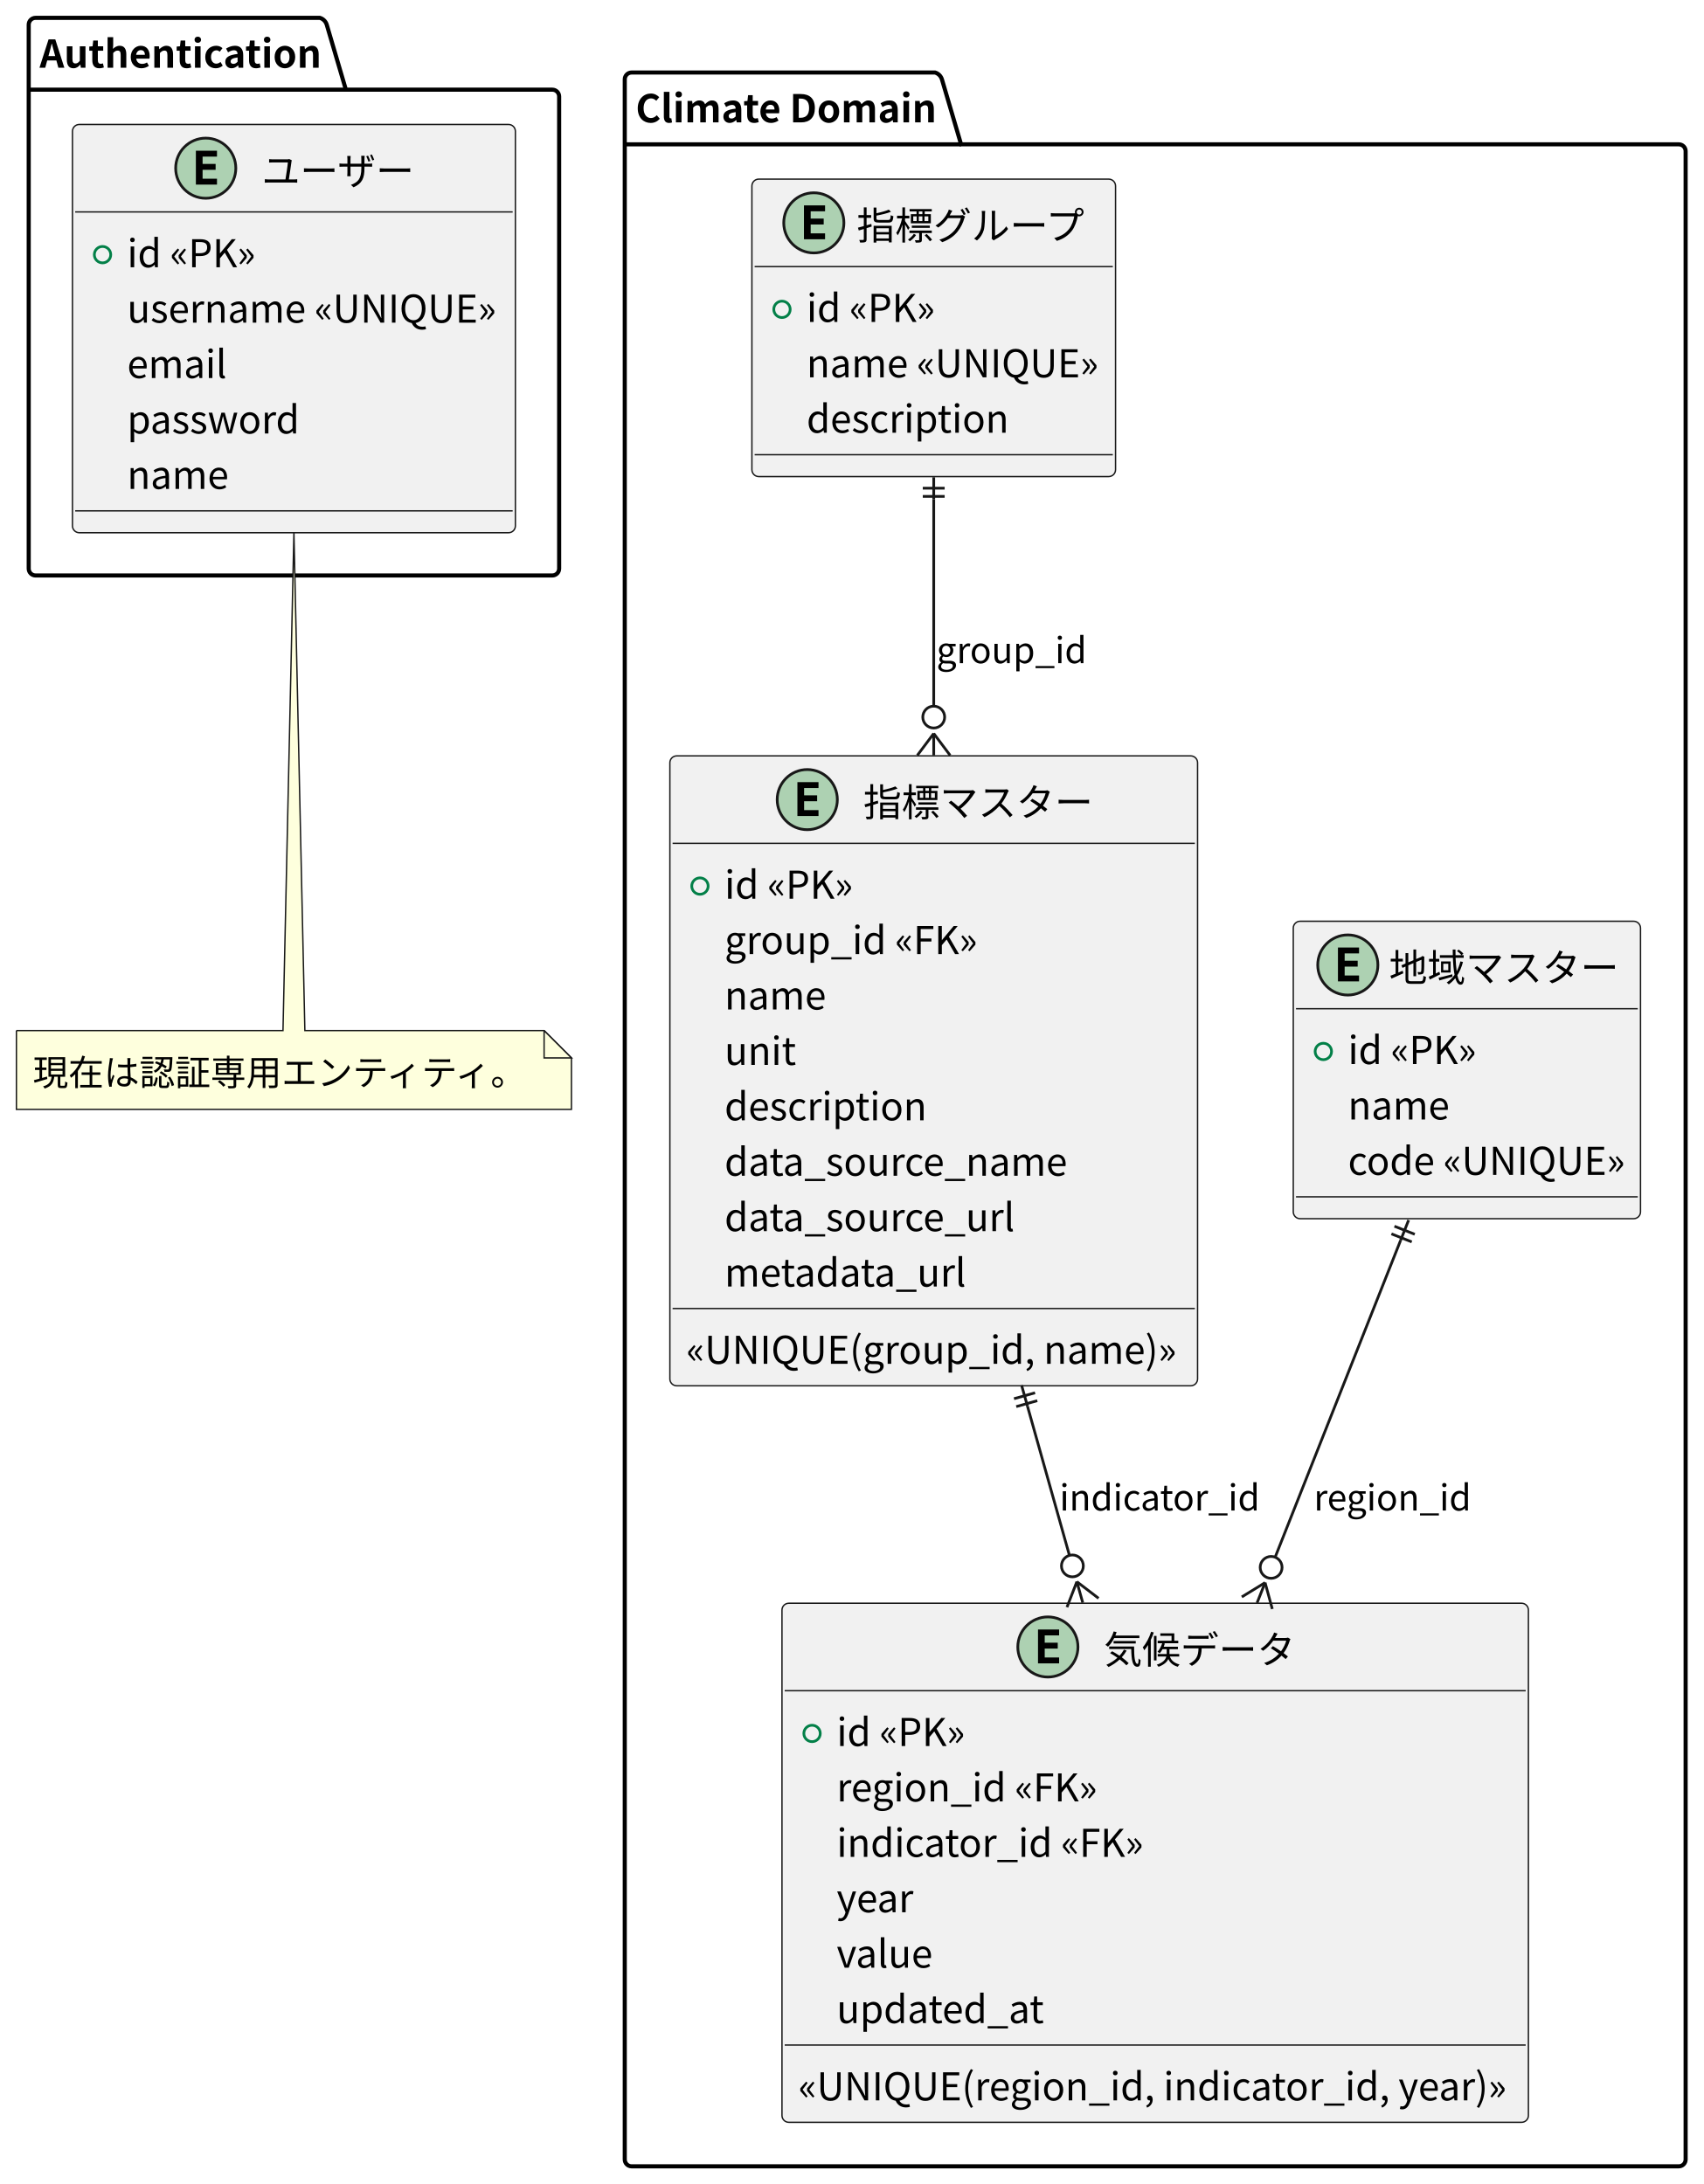
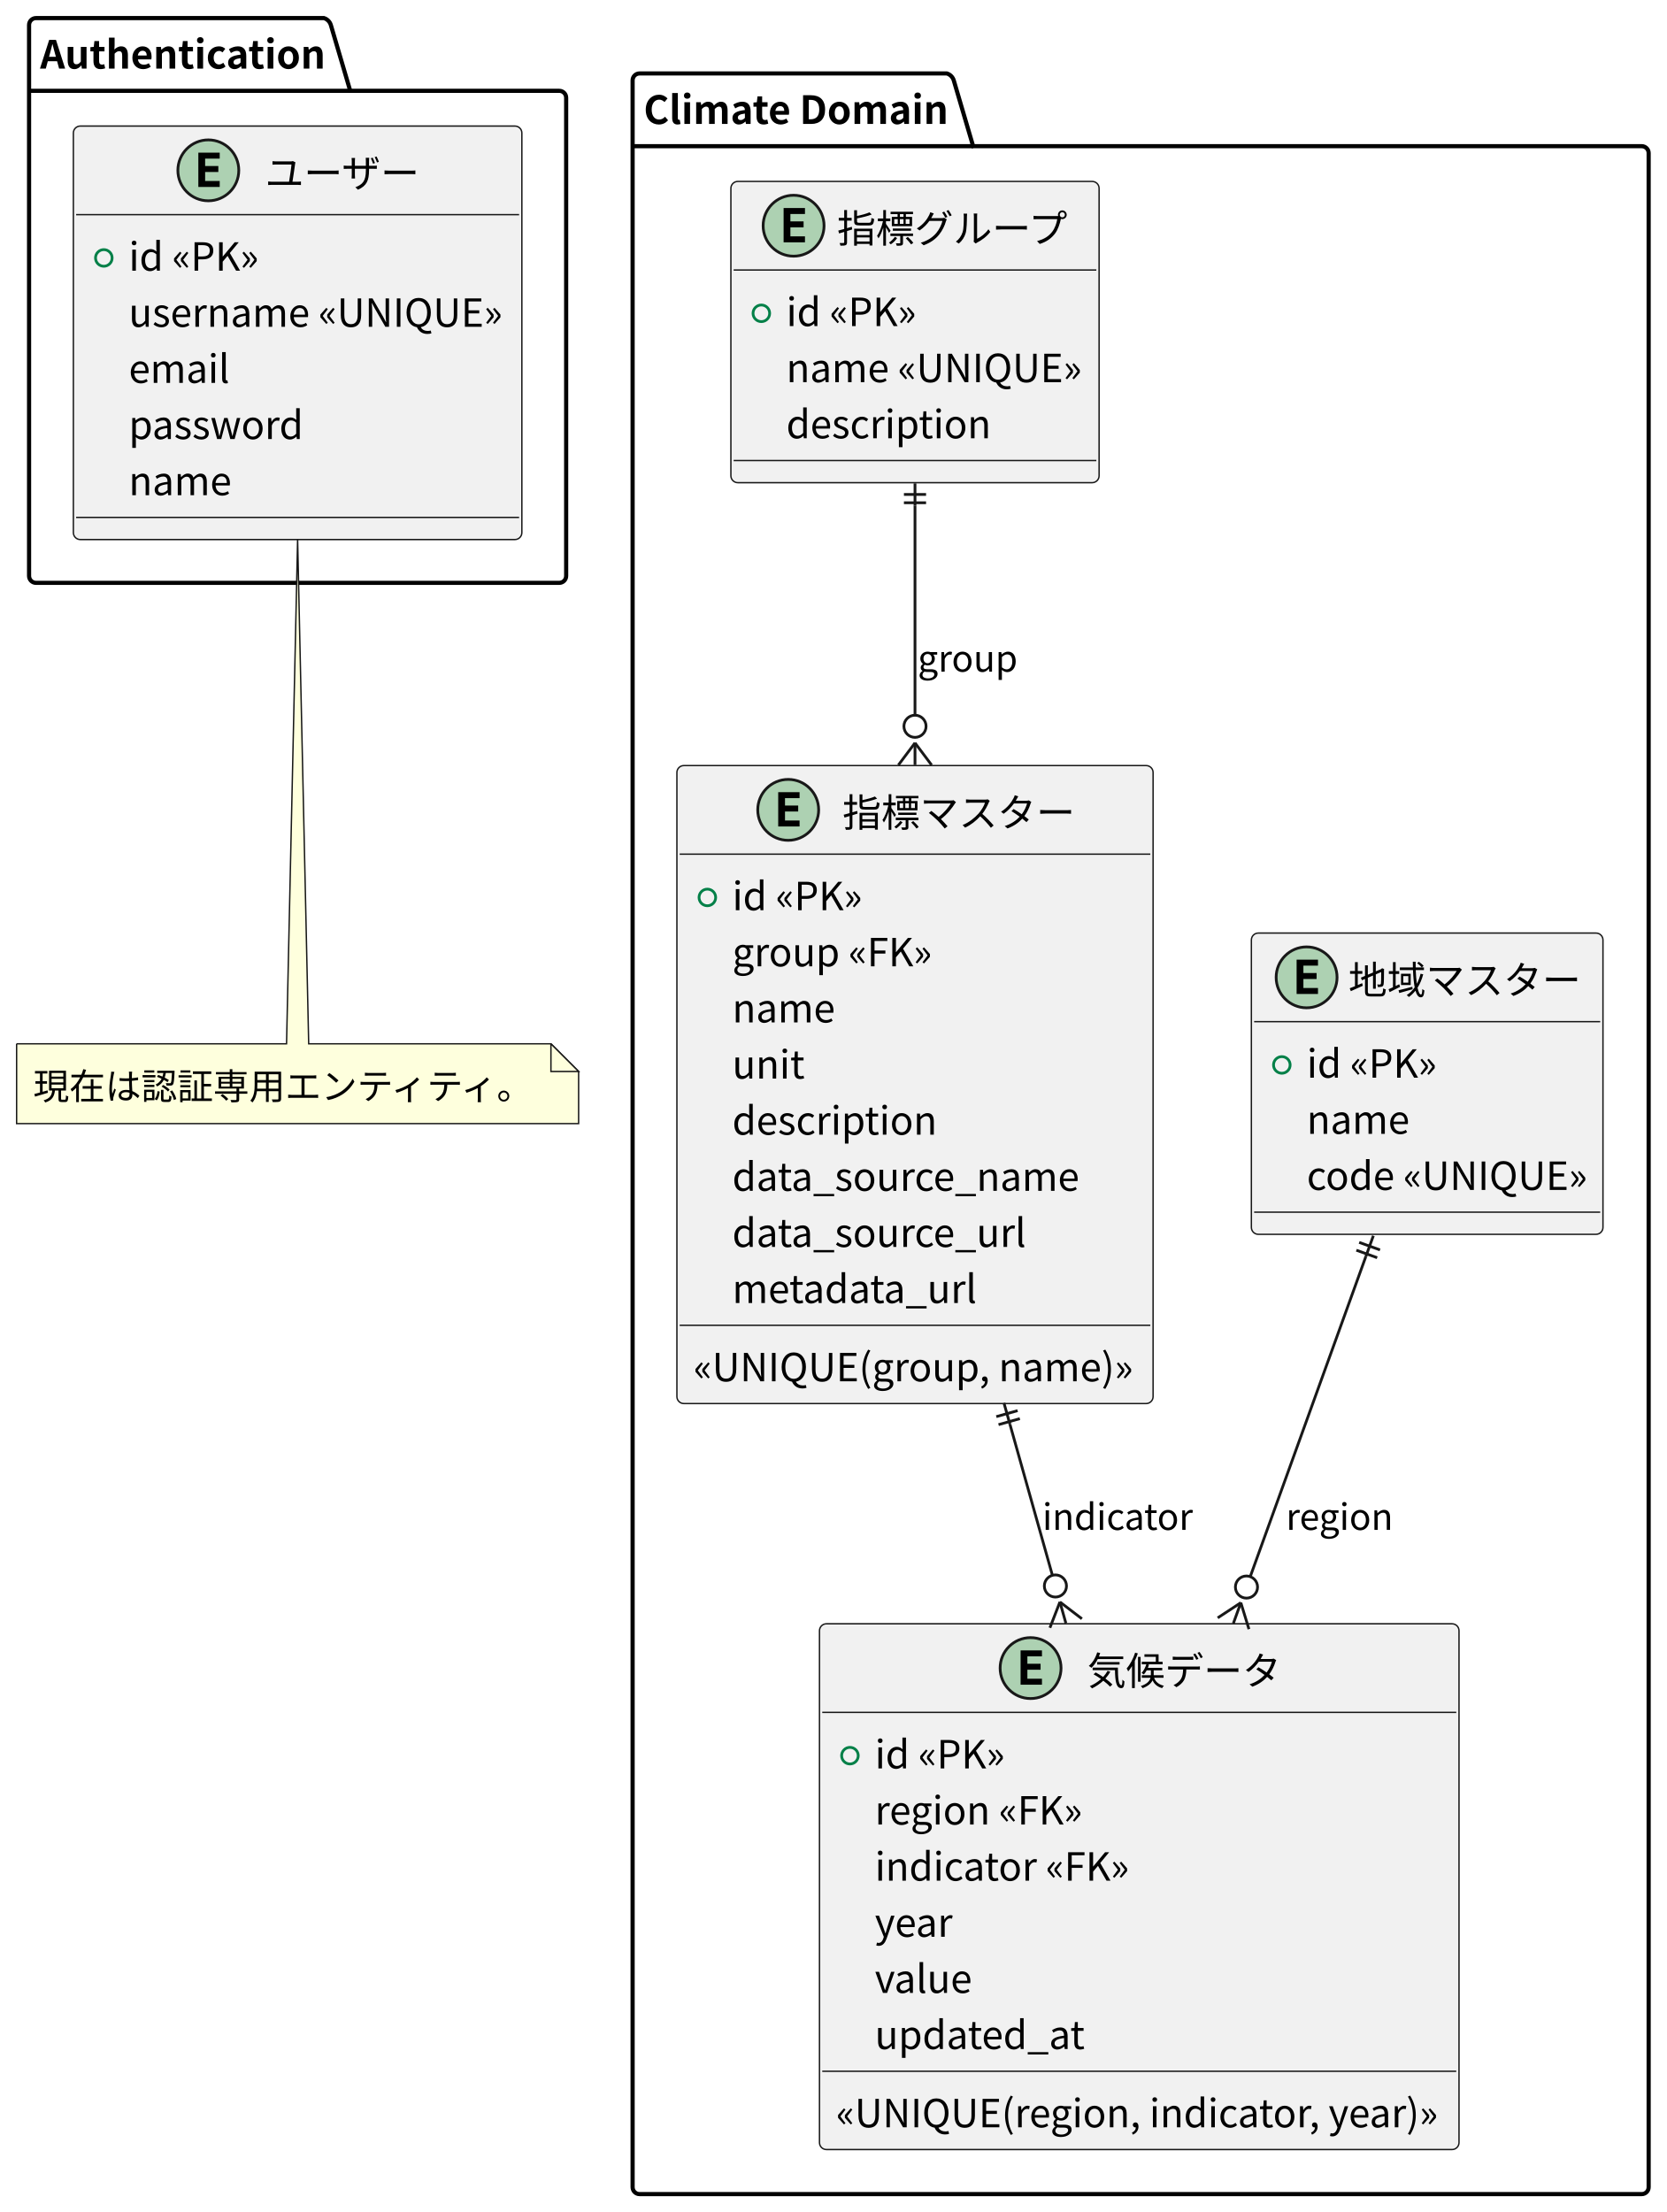
- <svg xmlns="http://www.w3.org/2000/svg" contentStyleType="text/css" height="799px" preserveAspectRatio="none" style="width:623px;height:799px;background:#FFFFFF;" version="1.1" viewBox="0 0 623 799" width="623px" zoomAndPan="magnify">
+ <svg xmlns="http://www.w3.org/2000/svg" contentStyleType="text/css" height="799px" preserveAspectRatio="none" style="width:602px;height:799px;background:#FFFFFF;" version="1.1" viewBox="0 0 602 799" width="602px" zoomAndPan="magnify">
  <defs />
  <g>
    <g id="cluster_Authentication">
      <path d="M13,6.532 L117,6.532 A3.75,3.75 0 0 1 119.5,9.032 L126.5,32.804 L202,32.804 A2.5,2.5 0 0 1 204.5,35.304 L204.5,208.032 A2.5,2.5 0 0 1 202,210.532 L13,210.532 A2.5,2.5 0 0 1 10.5,208.032 L10.5,9.032 A2.5,2.5 0 0 1 13,6.532 " fill="none" style="stroke:#000000;stroke-width:1.5;" />
      <line style="stroke:#000000;stroke-width:1.5;" x1="10.5" x2="126.5" y1="32.804" y2="32.804" />
      <text fill="#000000" font-family="Noto Sans CJK JP" font-size="14" font-weight="bold" lengthAdjust="spacing" textLength="103" x="14.5" y="24.772">Authentication</text>
    </g>
    <g id="cluster_Climate Domain">
-       <path d="M231,26.532 L342,26.532 A3.75,3.75 0 0 1 344.5,29.032 L351.5,52.804 L614,52.804 A2.5,2.5 0 0 1 616.5,55.304 L616.5,790.032 A2.5,2.5 0 0 1 614,792.532 L231,792.532 A2.5,2.5 0 0 1 228.5,790.032 L228.5,29.032 A2.5,2.5 0 0 1 231,26.532 " fill="none" style="stroke:#000000;stroke-width:1.5;" />
+       <path d="M231,26.532 L342,26.532 A3.75,3.75 0 0 1 344.5,29.032 L351.5,52.804 L593,52.804 A2.5,2.5 0 0 1 595.5,55.304 L595.5,790.032 A2.5,2.5 0 0 1 593,792.532 L231,792.532 A2.5,2.5 0 0 1 228.5,790.032 L228.5,29.032 A2.5,2.5 0 0 1 231,26.532 " fill="none" style="stroke:#000000;stroke-width:1.5;" />
      <line style="stroke:#000000;stroke-width:1.5;" x1="228.5" x2="351.5" y1="52.804" y2="52.804" />
      <text fill="#000000" font-family="Noto Sans CJK JP" font-size="14" font-weight="bold" lengthAdjust="spacing" textLength="110" x="232.5" y="44.772">Climate Domain</text>
    </g>
    <g id="elem_User">
      <rect codeLine="4" fill="#F1F1F1" height="149.36" id="User" rx="2.5" ry="2.5" style="stroke:#181818;stroke-width:0.5;" width="162" x="26.5" y="45.532" />
      <ellipse cx="75.25" cy="61.532" fill="#ADD1B2" rx="11" ry="11" style="stroke:#181818;stroke-width:1.0;" />
      <path d="M79.359,67.532 L71.641,67.532 L71.641,55.141 L79.359,55.141 L79.359,57.298 L74.094,57.298 L74.094,59.969 L78.859,59.969 L78.859,62.126 L74.094,62.126 L74.094,65.376 L79.359,65.376 L79.359,67.532 Z " fill="#000000" />
      <text fill="#000000" font-family="Noto Sans CJK JP" font-size="14" lengthAdjust="spacing" textLength="56" x="95.75" y="67.636">ユーザー</text>
      <line style="stroke:#181818;stroke-width:0.5;" x1="27.5" x2="187.5" y1="77.532" y2="77.532" />
      <ellipse cx="37.5" cy="93.168" fill="none" rx="3" ry="3" style="stroke:#038048;stroke-width:1.0;" />
      <text fill="#000000" font-family="Noto Sans CJK JP" font-size="14" lengthAdjust="spacing" textLength="48" x="46.5" y="97.772">id «PK»</text>
      <text fill="#000000" font-family="Noto Sans CJK JP" font-size="14" lengthAdjust="spacing" textLength="136" x="46.5" y="118.044">username «UNIQUE»</text>
      <text fill="#000000" font-family="Noto Sans CJK JP" font-size="14" lengthAdjust="spacing" textLength="37" x="46.5" y="138.316">email</text>
      <text fill="#000000" font-family="Noto Sans CJK JP" font-size="14" lengthAdjust="spacing" textLength="64" x="46.5" y="158.588">password</text>
      <text fill="#000000" font-family="Noto Sans CJK JP" font-size="14" lengthAdjust="spacing" textLength="38" x="46.5" y="178.86">name</text>
      <line style="stroke:#181818;stroke-width:0.5;" x1="27.5" x2="187.5" y1="186.892" y2="186.892" />
    </g>
    <g id="elem_Region">
-       <rect codeLine="15" fill="#F1F1F1" height="108.816" id="Region" rx="2.5" ry="2.5" style="stroke:#181818;stroke-width:0.5;" width="127" x="473" y="337.032" />
-       <ellipse cx="492.95" cy="353.032" fill="#ADD1B2" rx="11" ry="11" style="stroke:#181818;stroke-width:1.0;" />
-       <path d="M497.059,359.032 L489.341,359.032 L489.341,346.641 L497.059,346.641 L497.059,348.798 L491.794,348.798 L491.794,351.469 L496.559,351.469 L496.559,353.626 L491.794,353.626 L491.794,356.876 L497.059,356.876 L497.059,359.032 Z " fill="#000000" />
-       <text fill="#000000" font-family="Noto Sans CJK JP" font-size="14" lengthAdjust="spacing" textLength="84" x="508.05" y="359.136">地域マスター</text>
-       <line style="stroke:#181818;stroke-width:0.5;" x1="474" x2="599" y1="369.032" y2="369.032" />
-       <ellipse cx="484" cy="384.668" fill="none" rx="3" ry="3" style="stroke:#038048;stroke-width:1.0;" />
-       <text fill="#000000" font-family="Noto Sans CJK JP" font-size="14" lengthAdjust="spacing" textLength="48" x="493" y="389.272">id «PK»</text>
-       <text fill="#000000" font-family="Noto Sans CJK JP" font-size="14" lengthAdjust="spacing" textLength="38" x="493" y="409.544">name</text>
-       <text fill="#000000" font-family="Noto Sans CJK JP" font-size="14" lengthAdjust="spacing" textLength="101" x="493" y="429.816">code «UNIQUE»</text>
-       <line style="stroke:#181818;stroke-width:0.5;" x1="474" x2="599" y1="437.848" y2="437.848" />
+       <rect codeLine="15" fill="#F1F1F1" height="108.816" id="Region" rx="2.5" ry="2.5" style="stroke:#181818;stroke-width:0.5;" width="127" x="452" y="337.032" />
+       <ellipse cx="471.95" cy="353.032" fill="#ADD1B2" rx="11" ry="11" style="stroke:#181818;stroke-width:1.0;" />
+       <path d="M476.059,359.032 L468.341,359.032 L468.341,346.641 L476.059,346.641 L476.059,348.798 L470.794,348.798 L470.794,351.469 L475.559,351.469 L475.559,353.626 L470.794,353.626 L470.794,356.876 L476.059,356.876 L476.059,359.032 Z " fill="#000000" />
+       <text fill="#000000" font-family="Noto Sans CJK JP" font-size="14" lengthAdjust="spacing" textLength="84" x="487.05" y="359.136">地域マスター</text>
+       <line style="stroke:#181818;stroke-width:0.5;" x1="453" x2="578" y1="369.032" y2="369.032" />
+       <ellipse cx="463" cy="384.668" fill="none" rx="3" ry="3" style="stroke:#038048;stroke-width:1.0;" />
+       <text fill="#000000" font-family="Noto Sans CJK JP" font-size="14" lengthAdjust="spacing" textLength="48" x="472" y="389.272">id «PK»</text>
+       <text fill="#000000" font-family="Noto Sans CJK JP" font-size="14" lengthAdjust="spacing" textLength="38" x="472" y="409.544">name</text>
+       <text fill="#000000" font-family="Noto Sans CJK JP" font-size="14" lengthAdjust="spacing" textLength="101" x="472" y="429.816">code «UNIQUE»</text>
+       <line style="stroke:#181818;stroke-width:0.5;" x1="453" x2="578" y1="437.848" y2="437.848" />
    </g>
    <g id="elem_IndicatorGroup">
-       <rect codeLine="21" fill="#F1F1F1" height="108.816" id="IndicatorGroup" rx="2.5" ry="2.5" style="stroke:#181818;stroke-width:0.5;" width="133" x="275" y="65.532" />
-       <ellipse cx="297.65" cy="81.532" fill="#ADD1B2" rx="11" ry="11" style="stroke:#181818;stroke-width:1.0;" />
-       <path d="M301.759,87.532 L294.041,87.532 L294.041,75.141 L301.759,75.141 L301.759,77.298 L296.494,77.298 L296.494,79.969 L301.259,79.969 L301.259,82.126 L296.494,82.126 L296.494,85.376 L301.759,85.376 L301.759,87.532 Z " fill="#000000" />
-       <text fill="#000000" font-family="Noto Sans CJK JP" font-size="14" lengthAdjust="spacing" textLength="84" x="313.35" y="87.636">指標グループ</text>
-       <line style="stroke:#181818;stroke-width:0.5;" x1="276" x2="407" y1="97.532" y2="97.532" />
-       <ellipse cx="286" cy="113.168" fill="none" rx="3" ry="3" style="stroke:#038048;stroke-width:1.0;" />
-       <text fill="#000000" font-family="Noto Sans CJK JP" font-size="14" lengthAdjust="spacing" textLength="48" x="295" y="117.772">id «PK»</text>
-       <text fill="#000000" font-family="Noto Sans CJK JP" font-size="14" lengthAdjust="spacing" textLength="107" x="295" y="138.044">name «UNIQUE»</text>
-       <text fill="#000000" font-family="Noto Sans CJK JP" font-size="14" lengthAdjust="spacing" textLength="75" x="295" y="158.316">description</text>
-       <line style="stroke:#181818;stroke-width:0.5;" x1="276" x2="407" y1="166.348" y2="166.348" />
+       <rect codeLine="21" fill="#F1F1F1" height="108.816" id="IndicatorGroup" rx="2.5" ry="2.5" style="stroke:#181818;stroke-width:0.5;" width="133" x="264" y="65.532" />
+       <ellipse cx="286.65" cy="81.532" fill="#ADD1B2" rx="11" ry="11" style="stroke:#181818;stroke-width:1.0;" />
+       <path d="M290.759,87.532 L283.041,87.532 L283.041,75.141 L290.759,75.141 L290.759,77.298 L285.494,77.298 L285.494,79.969 L290.259,79.969 L290.259,82.126 L285.494,82.126 L285.494,85.376 L290.759,85.376 L290.759,87.532 Z " fill="#000000" />
+       <text fill="#000000" font-family="Noto Sans CJK JP" font-size="14" lengthAdjust="spacing" textLength="84" x="302.35" y="87.636">指標グループ</text>
+       <line style="stroke:#181818;stroke-width:0.5;" x1="265" x2="396" y1="97.532" y2="97.532" />
+       <ellipse cx="275" cy="113.168" fill="none" rx="3" ry="3" style="stroke:#038048;stroke-width:1.0;" />
+       <text fill="#000000" font-family="Noto Sans CJK JP" font-size="14" lengthAdjust="spacing" textLength="48" x="284" y="117.772">id «PK»</text>
+       <text fill="#000000" font-family="Noto Sans CJK JP" font-size="14" lengthAdjust="spacing" textLength="107" x="284" y="138.044">name «UNIQUE»</text>
+       <text fill="#000000" font-family="Noto Sans CJK JP" font-size="14" lengthAdjust="spacing" textLength="75" x="284" y="158.316">description</text>
+       <line style="stroke:#181818;stroke-width:0.5;" x1="265" x2="396" y1="166.348" y2="166.348" />
    </g>
    <g id="elem_Indicator">
-       <rect codeLine="27" fill="#F1F1F1" height="230.447" id="Indicator" rx="2.5" ry="2.5" style="stroke:#181818;stroke-width:0.5;" width="193" x="245" y="276.532" />
-       <ellipse cx="295.25" cy="292.532" fill="#ADD1B2" rx="11" ry="11" style="stroke:#181818;stroke-width:1.0;" />
-       <path d="M299.359,298.532 L291.641,298.532 L291.641,286.141 L299.359,286.141 L299.359,288.298 L294.094,288.298 L294.094,290.969 L298.859,290.969 L298.859,293.126 L294.094,293.126 L294.094,296.376 L299.359,296.376 L299.359,298.532 Z " fill="#000000" />
-       <text fill="#000000" font-family="Noto Sans CJK JP" font-size="14" lengthAdjust="spacing" textLength="84" x="315.75" y="298.636">指標マスター</text>
-       <line style="stroke:#181818;stroke-width:0.5;" x1="246" x2="437" y1="308.532" y2="308.532" />
-       <ellipse cx="256" cy="324.168" fill="none" rx="3" ry="3" style="stroke:#038048;stroke-width:1.0;" />
-       <text fill="#000000" font-family="Noto Sans CJK JP" font-size="14" lengthAdjust="spacing" textLength="48" x="265" y="328.772">id «PK»</text>
-       <text fill="#000000" font-family="Noto Sans CJK JP" font-size="14" lengthAdjust="spacing" textLength="94" x="265" y="349.044">group_id «FK»</text>
-       <text fill="#000000" font-family="Noto Sans CJK JP" font-size="14" lengthAdjust="spacing" textLength="38" x="265" y="369.316">name</text>
-       <text fill="#000000" font-family="Noto Sans CJK JP" font-size="14" lengthAdjust="spacing" textLength="27" x="265" y="389.588">unit</text>
-       <text fill="#000000" font-family="Noto Sans CJK JP" font-size="14" lengthAdjust="spacing" textLength="75" x="265" y="409.86">description</text>
-       <text fill="#000000" font-family="Noto Sans CJK JP" font-size="14" lengthAdjust="spacing" textLength="128" x="265" y="430.132">data_source_name</text>
-       <text fill="#000000" font-family="Noto Sans CJK JP" font-size="14" lengthAdjust="spacing" textLength="108" x="265" y="450.403">data_source_url</text>
-       <text fill="#000000" font-family="Noto Sans CJK JP" font-size="14" lengthAdjust="spacing" textLength="90" x="265" y="470.675">metadata_url</text>
-       <line style="stroke:#181818;stroke-width:0.5;" x1="246" x2="437" y1="478.707" y2="478.707" />
-       <text fill="#000000" font-family="Noto Sans CJK JP" font-size="14" lengthAdjust="spacing" textLength="181" x="251" y="498.947">«UNIQUE(group_id, name)»</text>
+       <rect codeLine="27" fill="#F1F1F1" height="230.447" id="Indicator" rx="2.5" ry="2.5" style="stroke:#181818;stroke-width:0.5;" width="172" x="244.5" y="276.532" />
+       <ellipse cx="284.7" cy="292.532" fill="#ADD1B2" rx="11" ry="11" style="stroke:#181818;stroke-width:1.0;" />
+       <path d="M288.809,298.532 L281.091,298.532 L281.091,286.141 L288.809,286.141 L288.809,288.298 L283.544,288.298 L283.544,290.969 L288.309,290.969 L288.309,293.126 L283.544,293.126 L283.544,296.376 L288.809,296.376 L288.809,298.532 Z " fill="#000000" />
+       <text fill="#000000" font-family="Noto Sans CJK JP" font-size="14" lengthAdjust="spacing" textLength="84" x="304.3" y="298.636">指標マスター</text>
+       <line style="stroke:#181818;stroke-width:0.5;" x1="245.5" x2="415.5" y1="308.532" y2="308.532" />
+       <ellipse cx="255.5" cy="324.168" fill="none" rx="3" ry="3" style="stroke:#038048;stroke-width:1.0;" />
+       <text fill="#000000" font-family="Noto Sans CJK JP" font-size="14" lengthAdjust="spacing" textLength="48" x="264.5" y="328.772">id «PK»</text>
+       <text fill="#000000" font-family="Noto Sans CJK JP" font-size="14" lengthAdjust="spacing" textLength="73" x="264.5" y="349.044">group «FK»</text>
+       <text fill="#000000" font-family="Noto Sans CJK JP" font-size="14" lengthAdjust="spacing" textLength="38" x="264.5" y="369.316">name</text>
+       <text fill="#000000" font-family="Noto Sans CJK JP" font-size="14" lengthAdjust="spacing" textLength="27" x="264.5" y="389.588">unit</text>
+       <text fill="#000000" font-family="Noto Sans CJK JP" font-size="14" lengthAdjust="spacing" textLength="75" x="264.5" y="409.86">description</text>
+       <text fill="#000000" font-family="Noto Sans CJK JP" font-size="14" lengthAdjust="spacing" textLength="128" x="264.5" y="430.132">data_source_name</text>
+       <text fill="#000000" font-family="Noto Sans CJK JP" font-size="14" lengthAdjust="spacing" textLength="108" x="264.5" y="450.403">data_source_url</text>
+       <text fill="#000000" font-family="Noto Sans CJK JP" font-size="14" lengthAdjust="spacing" textLength="90" x="264.5" y="470.675">metadata_url</text>
+       <line style="stroke:#181818;stroke-width:0.5;" x1="245.5" x2="415.5" y1="478.707" y2="478.707" />
+       <text fill="#000000" font-family="Noto Sans CJK JP" font-size="14" lengthAdjust="spacing" textLength="160" x="250.5" y="498.947">«UNIQUE(group, name)»</text>
    </g>
    <g id="elem_ClimateData">
-       <rect codeLine="39" fill="#F1F1F1" height="189.903" id="ClimateData" rx="2.5" ry="2.5" style="stroke:#181818;stroke-width:0.5;" width="273" x="286" y="586.532" />
-       <ellipse cx="383.25" cy="602.532" fill="#ADD1B2" rx="11" ry="11" style="stroke:#181818;stroke-width:1.0;" />
-       <path d="M387.359,608.532 L379.641,608.532 L379.641,596.141 L387.359,596.141 L387.359,598.298 L382.094,598.298 L382.094,600.97 L386.859,600.97 L386.859,603.126 L382.094,603.126 L382.094,606.376 L387.359,606.376 L387.359,608.532 Z " fill="#000000" />
-       <text fill="#000000" font-family="Noto Sans CJK JP" font-size="14" lengthAdjust="spacing" textLength="70" x="403.75" y="608.636">気候データ</text>
-       <line style="stroke:#181818;stroke-width:0.5;" x1="287" x2="558" y1="618.532" y2="618.532" />
-       <ellipse cx="297" cy="634.168" fill="none" rx="3" ry="3" style="stroke:#038048;stroke-width:1.0;" />
-       <text fill="#000000" font-family="Noto Sans CJK JP" font-size="14" lengthAdjust="spacing" textLength="48" x="306" y="638.772">id «PK»</text>
-       <text fill="#000000" font-family="Noto Sans CJK JP" font-size="14" lengthAdjust="spacing" textLength="97" x="306" y="659.044">region_id «FK»</text>
-       <text fill="#000000" font-family="Noto Sans CJK JP" font-size="14" lengthAdjust="spacing" textLength="114" x="306" y="679.316">indicator_id «FK»</text>
-       <text fill="#000000" font-family="Noto Sans CJK JP" font-size="14" lengthAdjust="spacing" textLength="28" x="306" y="699.588">year</text>
-       <text fill="#000000" font-family="Noto Sans CJK JP" font-size="14" lengthAdjust="spacing" textLength="36" x="306" y="719.86">value</text>
-       <text fill="#000000" font-family="Noto Sans CJK JP" font-size="14" lengthAdjust="spacing" textLength="78" x="306" y="740.131">updated_at</text>
-       <line style="stroke:#181818;stroke-width:0.5;" x1="287" x2="558" y1="748.163" y2="748.163" />
-       <text fill="#000000" font-family="Noto Sans CJK JP" font-size="14" lengthAdjust="spacing" textLength="261" x="292" y="768.403">«UNIQUE(region_id, indicator_id, year)»</text>
+       <rect codeLine="39" fill="#F1F1F1" height="189.903" id="ClimateData" rx="2.5" ry="2.5" style="stroke:#181818;stroke-width:0.5;" width="231" x="296" y="586.532" />
+       <ellipse cx="372.25" cy="602.532" fill="#ADD1B2" rx="11" ry="11" style="stroke:#181818;stroke-width:1.0;" />
+       <path d="M376.359,608.532 L368.641,608.532 L368.641,596.141 L376.359,596.141 L376.359,598.298 L371.094,598.298 L371.094,600.97 L375.859,600.97 L375.859,603.126 L371.094,603.126 L371.094,606.376 L376.359,606.376 L376.359,608.532 Z " fill="#000000" />
+       <text fill="#000000" font-family="Noto Sans CJK JP" font-size="14" lengthAdjust="spacing" textLength="70" x="392.75" y="608.636">気候データ</text>
+       <line style="stroke:#181818;stroke-width:0.5;" x1="297" x2="526" y1="618.532" y2="618.532" />
+       <ellipse cx="307" cy="634.168" fill="none" rx="3" ry="3" style="stroke:#038048;stroke-width:1.0;" />
+       <text fill="#000000" font-family="Noto Sans CJK JP" font-size="14" lengthAdjust="spacing" textLength="48" x="316" y="638.772">id «PK»</text>
+       <text fill="#000000" font-family="Noto Sans CJK JP" font-size="14" lengthAdjust="spacing" textLength="76" x="316" y="659.044">region «FK»</text>
+       <text fill="#000000" font-family="Noto Sans CJK JP" font-size="14" lengthAdjust="spacing" textLength="93" x="316" y="679.316">indicator «FK»</text>
+       <text fill="#000000" font-family="Noto Sans CJK JP" font-size="14" lengthAdjust="spacing" textLength="28" x="316" y="699.588">year</text>
+       <text fill="#000000" font-family="Noto Sans CJK JP" font-size="14" lengthAdjust="spacing" textLength="36" x="316" y="719.86">value</text>
+       <text fill="#000000" font-family="Noto Sans CJK JP" font-size="14" lengthAdjust="spacing" textLength="78" x="316" y="740.131">updated_at</text>
+       <line style="stroke:#181818;stroke-width:0.5;" x1="297" x2="526" y1="748.163" y2="748.163" />
+       <text fill="#000000" font-family="Noto Sans CJK JP" font-size="14" lengthAdjust="spacing" textLength="219" x="302" y="768.403">«UNIQUE(region, indicator, year)»</text>
    </g>
    <g id="elem_GMN12">
      <path d="M6,377.032 L6,405.856 A0,0 0 0 0 6,405.856 L209,405.856 A0,0 0 0 0 209,405.856 L209,387.032 L199,377.032 L111.5,377.032 L107.5,194.672 L103.5,377.032 L6,377.032 A0,0 0 0 0 6,377.032 " fill="#FEFFDD" style="stroke:#181818;stroke-width:0.5;" />
      <path d="M199,377.032 L199,387.032 L209,387.032 L199,377.032 " fill="#FEFFDD" style="stroke:#181818;stroke-width:0.5;" />
      <text fill="#000000" font-family="Noto Sans CJK JP" font-size="13" lengthAdjust="spacing" textLength="182" x="12" y="397.112">現在は認証専用エンティティ。</text>
    </g>
    <g id="link_IndicatorGroup_Indicator">
-       <path codeLine="49" d="M341.5,182.602 C341.5,211.762 341.5,223.022 341.5,258.342 " fill="none" id="IndicatorGroup-Indicator" style="stroke:#181818;stroke-width:1.0;" />
-       <line style="stroke:#181818;stroke-width:1.0;" x1="337.5" x2="345.5" y1="178.602" y2="178.602" />
-       <line style="stroke:#181818;stroke-width:1.0;" x1="337.5" x2="345.5" y1="181.602" y2="181.602" />
-       <line style="stroke:#181818;stroke-width:1.0;" x1="341.5" x2="341.5" y1="182.602" y2="174.602" />
-       <line style="stroke:#181818;stroke-width:1.0;" x1="341.5" x2="347.5" y1="268.342" y2="276.342" />
-       <line style="stroke:#181818;stroke-width:1.0;" x1="341.5" x2="335.5" y1="268.342" y2="276.342" />
-       <line style="stroke:#181818;stroke-width:1.0;" x1="341.5" x2="341.5" y1="268.342" y2="276.342" />
-       <ellipse cx="341.5" cy="262.342" fill="none" rx="4" ry="4" style="stroke:#181818;stroke-width:1.0;" />
-       <text fill="#000000" font-family="Noto Sans CJK JP" font-size="13" lengthAdjust="spacing" textLength="55" x="342.5" y="242.612">group_id</text>
+       <path codeLine="49" d="M330.5,182.602 C330.5,211.762 330.5,223.022 330.5,258.342 " fill="none" id="IndicatorGroup-Indicator" style="stroke:#181818;stroke-width:1.0;" />
+       <line style="stroke:#181818;stroke-width:1.0;" x1="326.5" x2="334.5" y1="178.602" y2="178.602" />
+       <line style="stroke:#181818;stroke-width:1.0;" x1="326.5" x2="334.5" y1="181.602" y2="181.602" />
+       <line style="stroke:#181818;stroke-width:1.0;" x1="330.5" x2="330.5" y1="182.602" y2="174.602" />
+       <line style="stroke:#181818;stroke-width:1.0;" x1="330.5" x2="336.5" y1="268.342" y2="276.342" />
+       <line style="stroke:#181818;stroke-width:1.0;" x1="330.5" x2="324.5" y1="268.342" y2="276.342" />
+       <line style="stroke:#181818;stroke-width:1.0;" x1="330.5" x2="330.5" y1="268.342" y2="276.342" />
+       <ellipse cx="330.5" cy="262.342" fill="none" rx="4" ry="4" style="stroke:#181818;stroke-width:1.0;" />
+       <text fill="#000000" font-family="Noto Sans CJK JP" font-size="13" lengthAdjust="spacing" textLength="36" x="331.5" y="242.612">group</text>
    </g>
    <g id="link_Region_ClimateData">
-       <path codeLine="51" d="M512.246,453.801 C496.686,493.121 484.743,523.275 466.373,569.695 " fill="none" id="Region-ClimateData" style="stroke:#181818;stroke-width:1.0;" />
-       <line style="stroke:#181818;stroke-width:1.0;" x1="509.999" x2="517.438" y1="448.61" y2="451.553" />
-       <line style="stroke:#181818;stroke-width:1.0;" x1="508.895" x2="516.334" y1="451.399" y2="454.343" />
-       <line style="stroke:#181818;stroke-width:1.0;" x1="512.246" x2="515.19" y1="453.801" y2="446.362" />
-       <line style="stroke:#181818;stroke-width:1.0;" x1="462.694" x2="465.329" y1="578.993" y2="588.64" />
-       <line style="stroke:#181818;stroke-width:1.0;" x1="462.694" x2="454.171" y1="578.993" y2="584.224" />
-       <line style="stroke:#181818;stroke-width:1.0;" x1="462.694" x2="459.75" y1="578.993" y2="586.432" />
-       <ellipse cx="464.902" cy="573.414" fill="none" rx="4" ry="4" style="stroke:#181818;stroke-width:1.0;" />
-       <text fill="#000000" font-family="Noto Sans CJK JP" font-size="13" lengthAdjust="spacing" textLength="58" x="480.5" y="552.612">region_id</text>
+       <path codeLine="51" d="M493.343,453.886 C479.143,493.206 468.353,523.082 451.593,569.502 " fill="none" id="Region-ClimateData" style="stroke:#181818;stroke-width:1.0;" />
+       <line style="stroke:#181818;stroke-width:1.0;" x1="490.939" x2="498.464" y1="448.765" y2="451.483" />
+       <line style="stroke:#181818;stroke-width:1.0;" x1="489.92" x2="497.445" y1="451.587" y2="454.305" />
+       <line style="stroke:#181818;stroke-width:1.0;" x1="493.343" x2="496.06" y1="453.886" y2="446.362" />
+       <line style="stroke:#181818;stroke-width:1.0;" x1="448.197" x2="451.123" y1="578.907" y2="588.47" />
+       <line style="stroke:#181818;stroke-width:1.0;" x1="448.197" x2="439.837" y1="578.907" y2="584.394" />
+       <line style="stroke:#181818;stroke-width:1.0;" x1="448.197" x2="445.48" y1="578.907" y2="586.432" />
+       <ellipse cx="450.234" cy="573.264" fill="none" rx="4" ry="4" style="stroke:#181818;stroke-width:1.0;" />
+       <text fill="#000000" font-family="Noto Sans CJK JP" font-size="13" lengthAdjust="spacing" textLength="39" x="464.5" y="552.612">region</text>
    </g>
    <g id="link_Indicator_ClimateData">
-       <path codeLine="52" d="M375.796,514.473 C383.216,540.853 383.986,543.604 391.136,569.024 " fill="none" id="Indicator-ClimateData" style="stroke:#181818;stroke-width:1.0;" />
-       <line style="stroke:#181818;stroke-width:1.0;" x1="370.863" x2="378.564" y1="511.706" y2="509.539" />
-       <line style="stroke:#181818;stroke-width:1.0;" x1="371.675" x2="379.376" y1="514.594" y2="512.427" />
-       <line style="stroke:#181818;stroke-width:1.0;" x1="375.796" x2="373.63" y1="514.473" y2="506.772" />
-       <line style="stroke:#181818;stroke-width:1.0;" x1="393.844" x2="401.786" y1="578.651" y2="584.727" />
-       <line style="stroke:#181818;stroke-width:1.0;" x1="393.844" x2="390.234" y1="578.651" y2="587.977" />
-       <line style="stroke:#181818;stroke-width:1.0;" x1="393.844" x2="396.01" y1="578.651" y2="586.352" />
-       <ellipse cx="392.219" cy="572.875" fill="none" rx="4" ry="4" style="stroke:#181818;stroke-width:1.0;" />
-       <text fill="#000000" font-family="Noto Sans CJK JP" font-size="13" lengthAdjust="spacing" textLength="75" x="387.5" y="552.612">indicator_id</text>
+       <path codeLine="52" d="M364.796,514.473 C372.216,540.853 372.986,543.604 380.136,569.024 " fill="none" id="Indicator-ClimateData" style="stroke:#181818;stroke-width:1.0;" />
+       <line style="stroke:#181818;stroke-width:1.0;" x1="359.863" x2="367.564" y1="511.706" y2="509.539" />
+       <line style="stroke:#181818;stroke-width:1.0;" x1="360.675" x2="368.376" y1="514.594" y2="512.427" />
+       <line style="stroke:#181818;stroke-width:1.0;" x1="364.796" x2="362.63" y1="514.473" y2="506.772" />
+       <line style="stroke:#181818;stroke-width:1.0;" x1="382.844" x2="390.786" y1="578.651" y2="584.727" />
+       <line style="stroke:#181818;stroke-width:1.0;" x1="382.844" x2="379.234" y1="578.651" y2="587.977" />
+       <line style="stroke:#181818;stroke-width:1.0;" x1="382.844" x2="385.01" y1="578.651" y2="586.352" />
+       <ellipse cx="381.219" cy="572.875" fill="none" rx="4" ry="4" style="stroke:#181818;stroke-width:1.0;" />
+       <text fill="#000000" font-family="Noto Sans CJK JP" font-size="13" lengthAdjust="spacing" textLength="56" x="376.5" y="552.612">indicator</text>
    </g>
  </g>
</svg>
